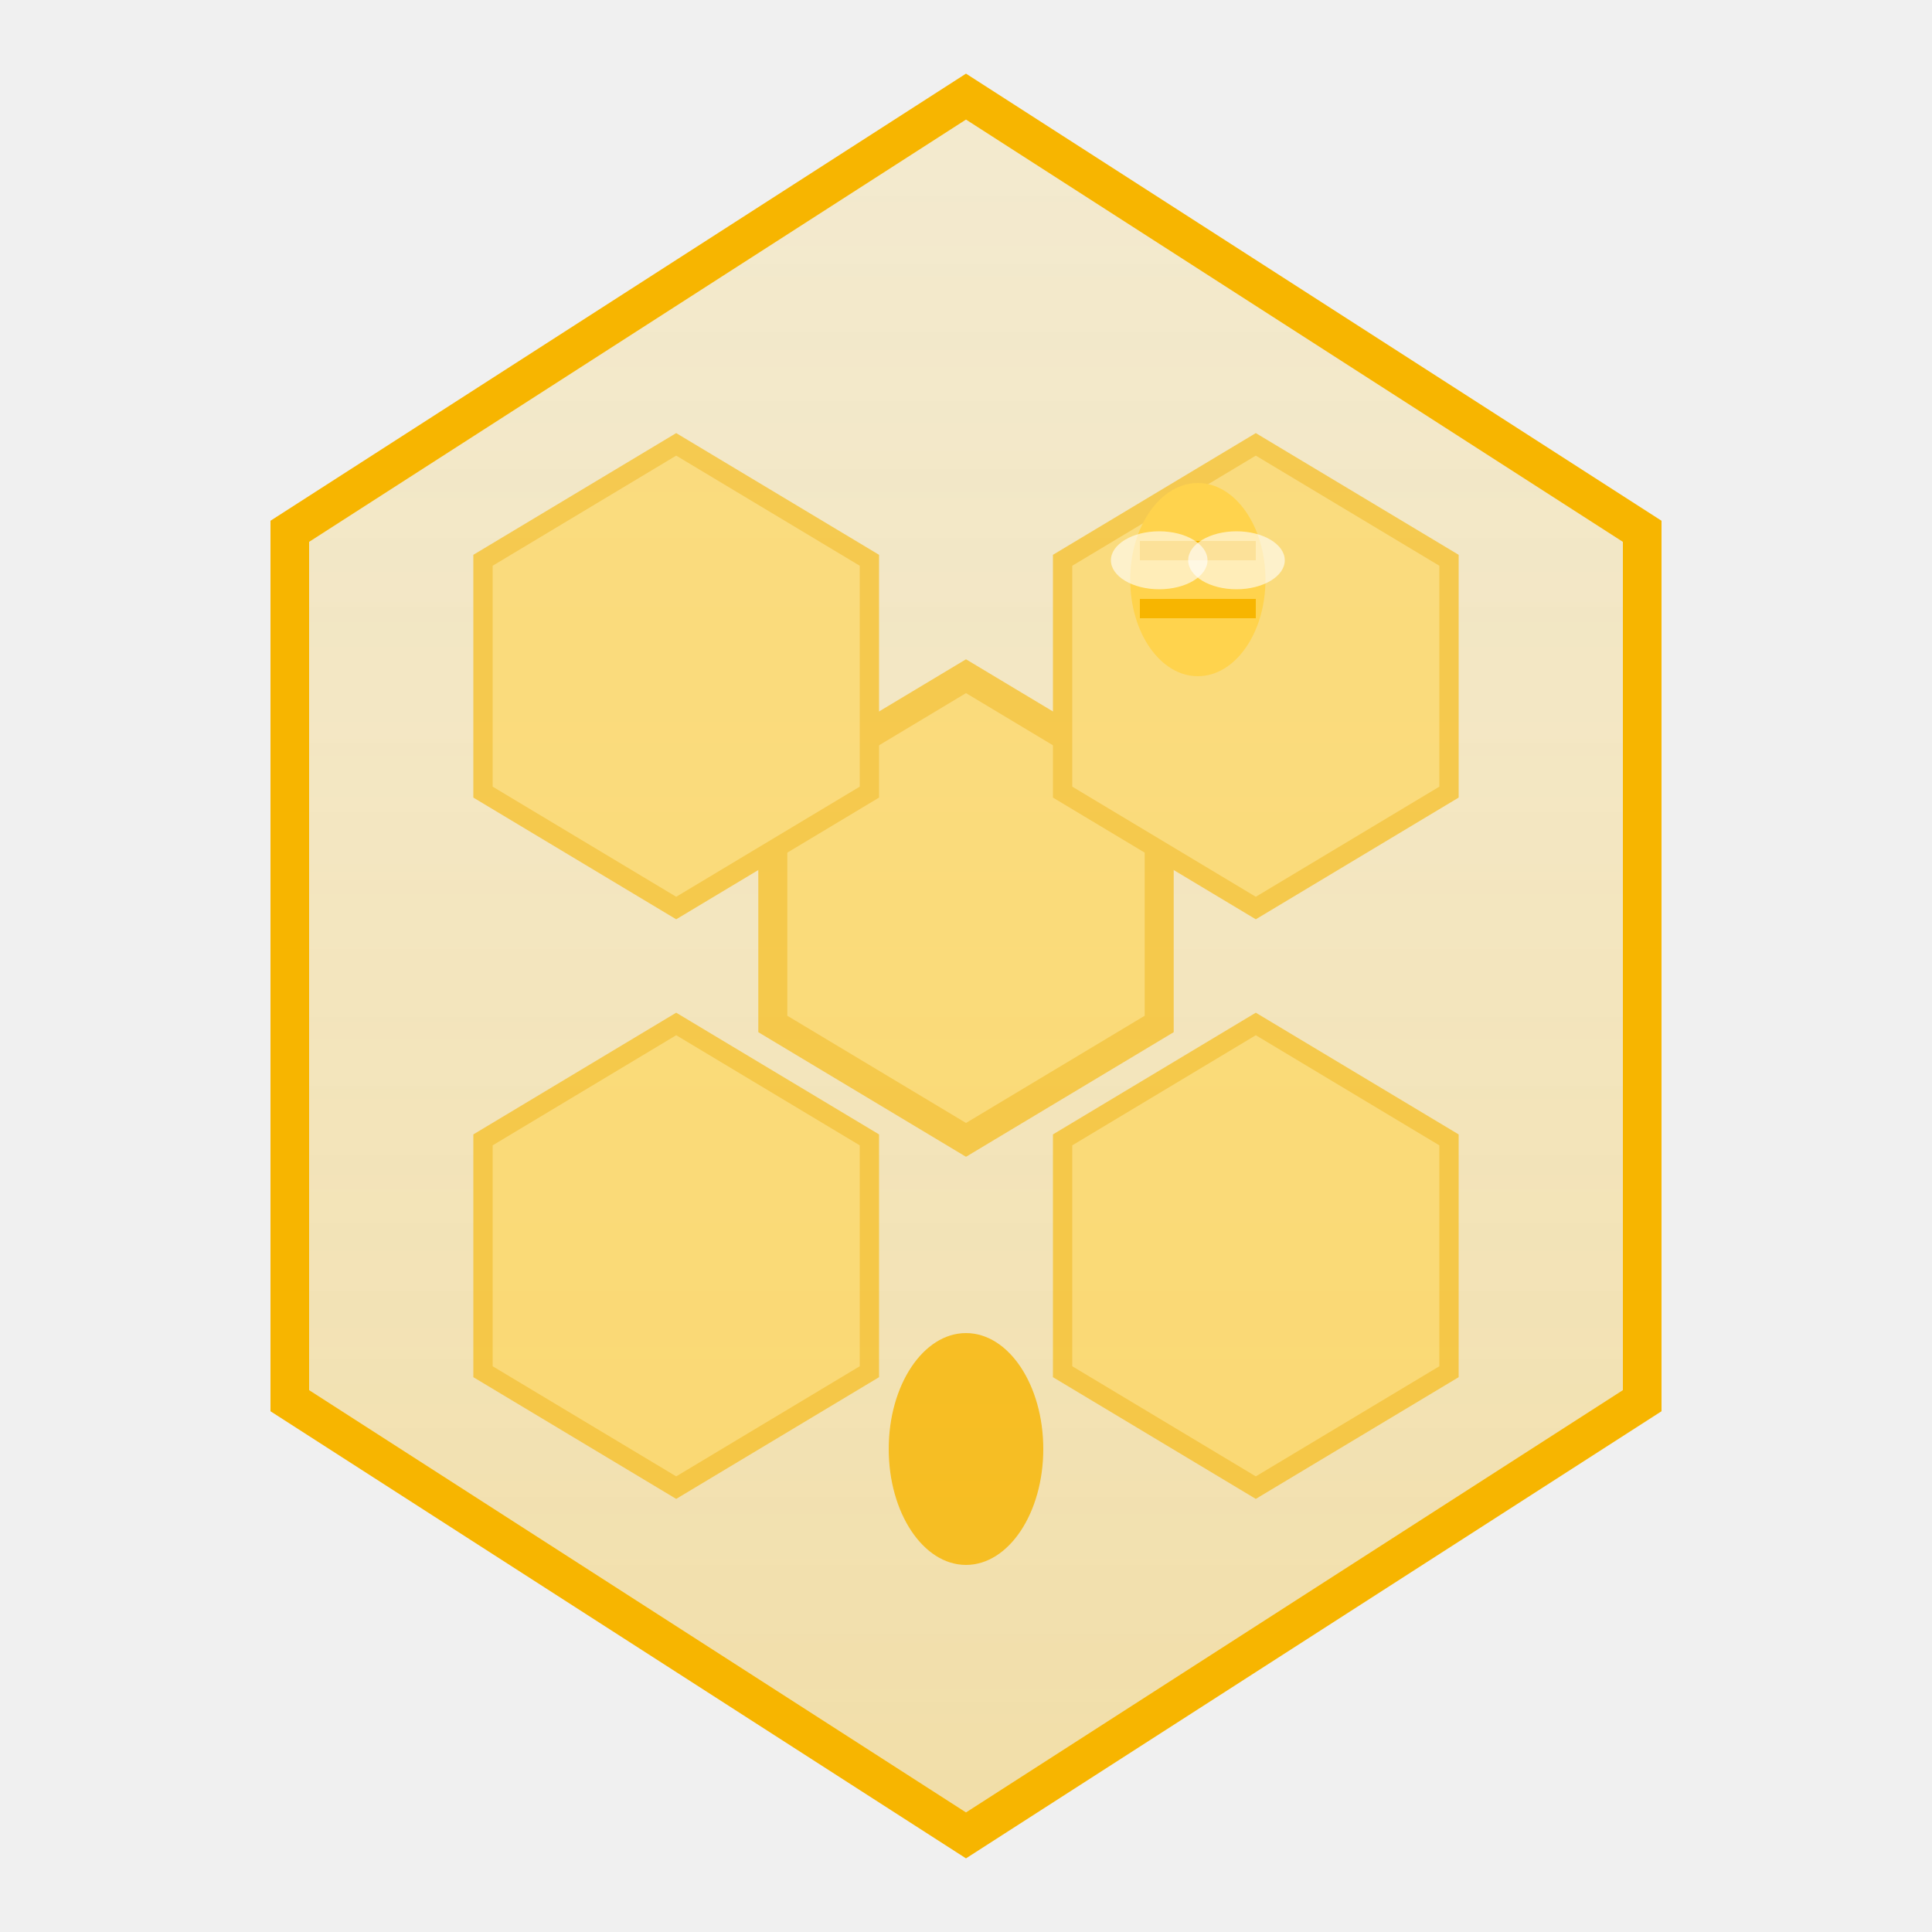
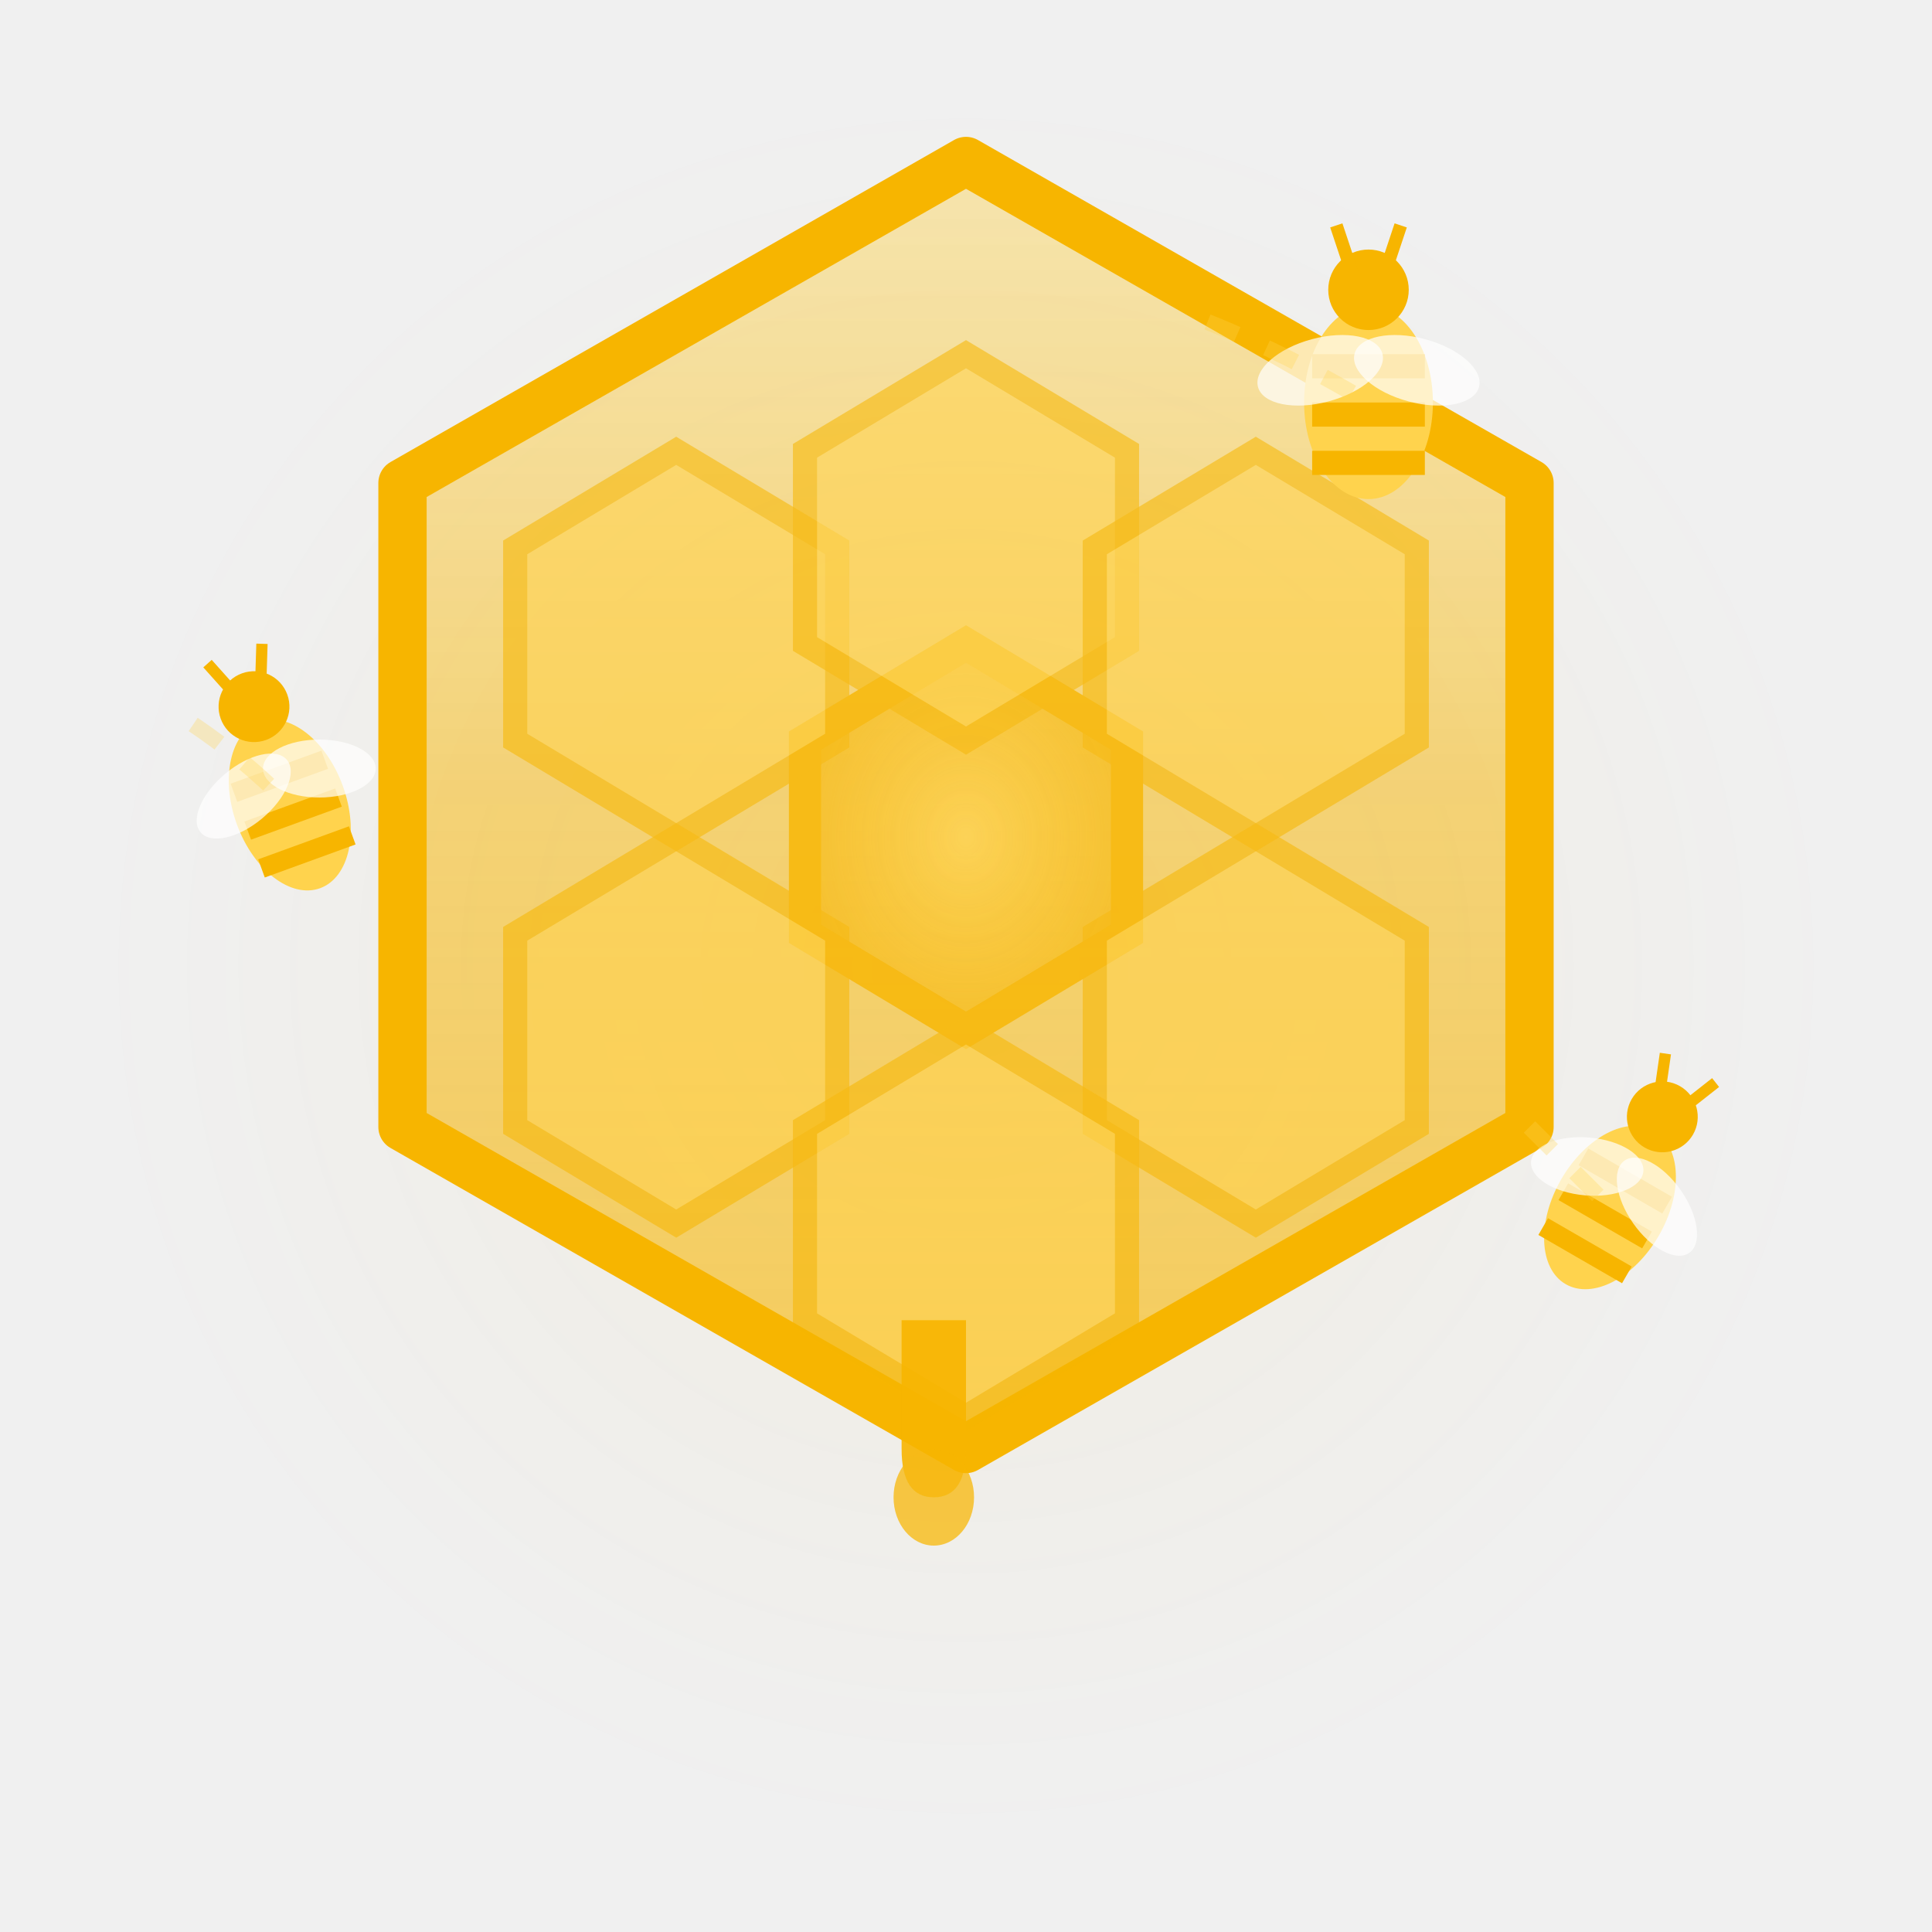
- <svg xmlns="http://www.w3.org/2000/svg" width="512" height="512" viewBox="0 0 100 100" fill="none">
-   <path d="M50 5 L85 27.5 L85 72.5 L50 95 L15 72.5 L15 27.5 Z" fill="url(#honeyGradient)" stroke="#F7B500" stroke-width="2" />
-   <g opacity="0.6">
-     <path d="M50 35 L60 41 L60 53 L50 59 L40 53 L40 41 Z" fill="#FFD34D" stroke="#F7B500" stroke-width="1.5" />
-     <path d="M35 23 L45 29 L45 41 L35 47 L25 41 L25 29 Z" fill="#FFD34D" stroke="#F7B500" stroke-width="1" />
-     <path d="M65 23 L75 29 L75 41 L65 47 L55 41 L55 29 Z" fill="#FFD34D" stroke="#F7B500" stroke-width="1" />
-     <path d="M35 53 L45 59 L45 71 L35 77 L25 71 L25 59 Z" fill="#FFD34D" stroke="#F7B500" stroke-width="1" />
-     <path d="M65 53 L75 59 L75 71 L65 77 L55 71 L55 59 Z" fill="#FFD34D" stroke="#F7B500" stroke-width="1" />
+ <svg xmlns="http://www.w3.org/2000/svg" width="512" height="512" viewBox="0 0 120 120" fill="none">
+   <circle cx="60" cy="60" r="55" fill="url(#outerGlow)" opacity="0.3" />
+   <path d="M60 10 L95 30 L95 70 L60 90 L25 70 L25 30 Z" fill="url(#honeyGradient)" stroke="#F7B500" stroke-width="3" stroke-linejoin="round" />
+   <g opacity="0.8">
+     <path d="M60 40 L70 46 L70 58 L60 64 L50 58 L50 46 Z" fill="url(#cellGradient)" stroke="#F7B500" stroke-width="2" />
+     <path d="M42 28 L52 34 L52 46 L42 52 L32 46 L32 34 Z" fill="#FFD34D" stroke="#F7B500" stroke-width="1.5" opacity="0.7" />
+     <path d="M60 22 L70 28 L70 40 L60 46 L50 40 L50 28 Z" fill="#FFD34D" stroke="#F7B500" stroke-width="1.5" opacity="0.7" />
+     <path d="M78 28 L88 34 L88 46 L78 52 L68 46 L68 34 Z" fill="#FFD34D" stroke="#F7B500" stroke-width="1.5" opacity="0.7" />
+     <path d="M42 52 L52 58 L52 70 L42 76 L32 70 L32 58 Z" fill="#FFD34D" stroke="#F7B500" stroke-width="1.5" opacity="0.7" />
+     <path d="M78 52 L88 58 L88 70 L78 76 L68 70 L68 58 Z" fill="#FFD34D" stroke="#F7B500" stroke-width="1.5" opacity="0.7" />
+     <path d="M60 64 L70 70 L70 82 L60 88 L50 82 L50 70 Z" fill="#FFD34D" stroke="#F7B500" stroke-width="1.5" opacity="0.7" />
  </g>
-   <ellipse cx="50" cy="75" rx="4" ry="6" fill="#F7B500" opacity="0.8" />
-   <g transform="translate(62, 30)">
-     <ellipse cx="0" cy="0" rx="3.5" ry="5" fill="#FFD34D" />
-     <rect x="-3" y="-2" width="6" height="1" fill="#F7B500" />
-     <rect x="-3" y="1" width="6" height="1" fill="#F7B500" />
-     <ellipse cx="-2" cy="-1" rx="2.5" ry="1.5" fill="white" opacity="0.6" />
-     <ellipse cx="2" cy="-1" rx="2.5" ry="1.5" fill="white" opacity="0.6" />
+   <g opacity="0.9">
+     <path d="M60 82 Q60 87, 60 90 Q60 93, 58 93 Q56 93, 56 90 Q56 87, 56 82" fill="#F7B500" />
+     <ellipse cx="58" cy="93" rx="2.5" ry="3" fill="#F7B500" opacity="0.8" />
+   </g>
+   <g transform="translate(85, 25)">
+     <ellipse cx="0" cy="0" rx="4" ry="6" fill="#FFD34D" />
+     <rect x="-3.5" y="-3" width="7" height="1.5" fill="#F7B500" />
+     <rect x="-3.5" y="0" width="7" height="1.5" fill="#F7B500" />
+     <rect x="-3.5" y="3" width="7" height="1.5" fill="#F7B500" />
+     <circle cx="0" cy="-7" r="2.5" fill="#F7B500" />
+     <ellipse cx="-3" cy="-2" rx="4" ry="2" fill="white" opacity="0.7" transform="rotate(-15 -3 -2)" />
+     <ellipse cx="3" cy="-2" rx="4" ry="2" fill="white" opacity="0.7" transform="rotate(15 3 -2)" />
+     <line x1="-1" y1="-8" x2="-2" y2="-11" stroke="#F7B500" stroke-width="0.8" />
+     <line x1="1" y1="-8" x2="2" y2="-11" stroke="#F7B500" stroke-width="0.8" />
+   </g>
+   <g transform="translate(18, 50) rotate(-20)">
+     <ellipse cx="0" cy="0" rx="3.5" ry="5.5" fill="#FFD34D" />
+     <rect x="-3" y="-2.5" width="6" height="1.2" fill="#F7B500" />
+     <rect x="-3" y="0" width="6" height="1.2" fill="#F7B500" />
+     <rect x="-3" y="2.5" width="6" height="1.2" fill="#F7B500" />
+     <circle cx="0" cy="-6.5" r="2.2" fill="#F7B500" />
+     <ellipse cx="-2.5" cy="-1.5" rx="3.5" ry="1.8" fill="white" opacity="0.7" transform="rotate(-20 -2.5 -1.5)" />
+     <ellipse cx="2.5" cy="-1.5" rx="3.5" ry="1.8" fill="white" opacity="0.7" transform="rotate(20 2.5 -1.5)" />
+     <line x1="-0.8" y1="-7.5" x2="-1.8" y2="-10" stroke="#F7B500" stroke-width="0.7" />
+     <line x1="0.8" y1="-7.5" x2="1.8" y2="-10" stroke="#F7B500" stroke-width="0.7" />
+   </g>
+   <g transform="translate(100, 75) rotate(30)">
+     <ellipse cx="0" cy="0" rx="3.5" ry="5.5" fill="#FFD34D" />
+     <rect x="-3" y="-2.5" width="6" height="1.2" fill="#F7B500" />
+     <rect x="-3" y="0" width="6" height="1.2" fill="#F7B500" />
+     <rect x="-3" y="2.5" width="6" height="1.2" fill="#F7B500" />
+     <circle cx="0" cy="-6.5" r="2.2" fill="#F7B500" />
+     <ellipse cx="-2.5" cy="-1.5" rx="3.5" ry="1.8" fill="white" opacity="0.7" transform="rotate(-25 -2.5 -1.5)" />
+     <ellipse cx="2.5" cy="-1.5" rx="3.5" ry="1.8" fill="white" opacity="0.7" transform="rotate(25 2.5 -1.5)" />
+     <line x1="-0.8" y1="-7.5" x2="-1.8" y2="-10" stroke="#F7B500" stroke-width="0.7" />
+     <line x1="0.8" y1="-7.5" x2="1.8" y2="-10" stroke="#F7B500" stroke-width="0.7" />
+   </g>
+   <g opacity="0.3" stroke="#FFD34D" stroke-width="1" fill="none" stroke-dasharray="2,2">
+     <path d="M 75 20 Q 80 22, 85 25" />
+     <path d="M 12 45 Q 15 47, 18 50" />
+     <path d="M 95 70 Q 97 72, 100 75" />
  </g>
  <defs>
    <linearGradient id="honeyGradient" x1="0%" y1="0%" x2="0%" y2="100%">
-       <stop offset="0%" stop-color="#FFD34D" stop-opacity="0.2" />
-       <stop offset="100%" stop-color="#F7B500" stop-opacity="0.3" />
+       <stop offset="0%" stop-color="#FFD34D" stop-opacity="0.4" />
+       <stop offset="50%" stop-color="#F7B500" stop-opacity="0.5" />
+       <stop offset="100%" stop-color="#F7B500" stop-opacity="0.6" />
    </linearGradient>
+     <radialGradient id="cellGradient" cx="50%" cy="50%">
+       <stop offset="0%" stop-color="#FFD34D" stop-opacity="0.9" />
+       <stop offset="100%" stop-color="#F7B500" stop-opacity="0.7" />
+     </radialGradient>
+     <radialGradient id="outerGlow" cx="50%" cy="50%">
+       <stop offset="0%" stop-color="#F7B500" stop-opacity="0.2" />
+       <stop offset="100%" stop-color="#F7B500" stop-opacity="0" />
+     </radialGradient>
  </defs>
</svg>
